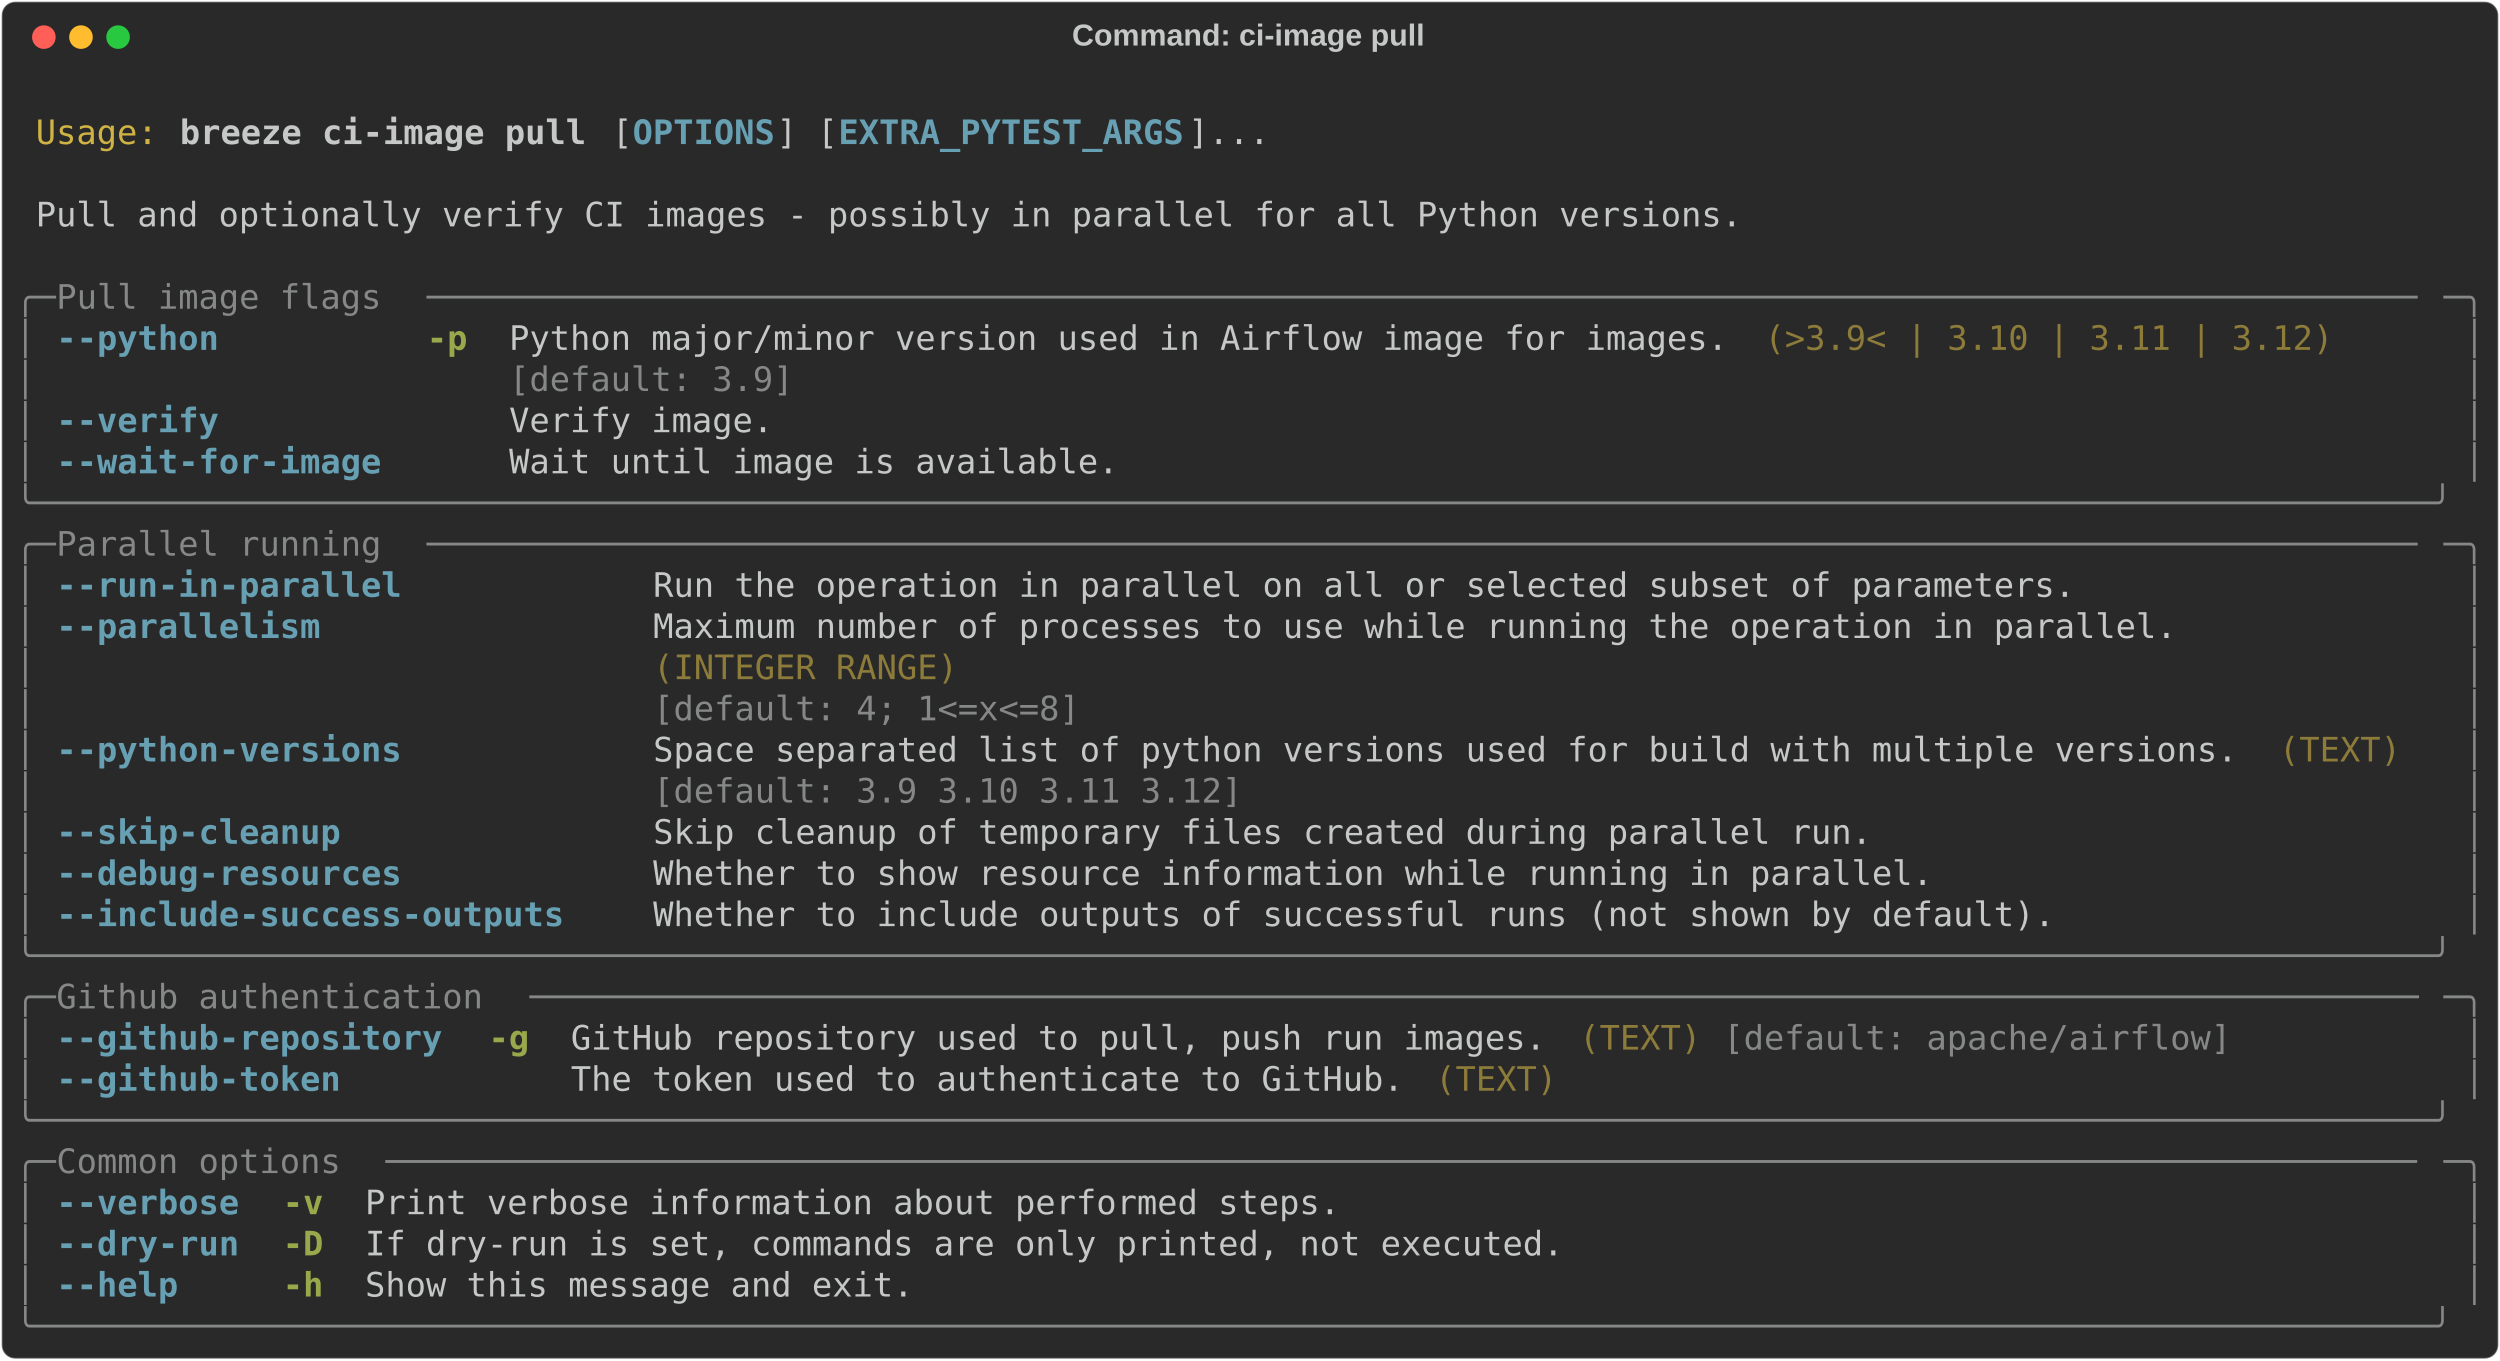
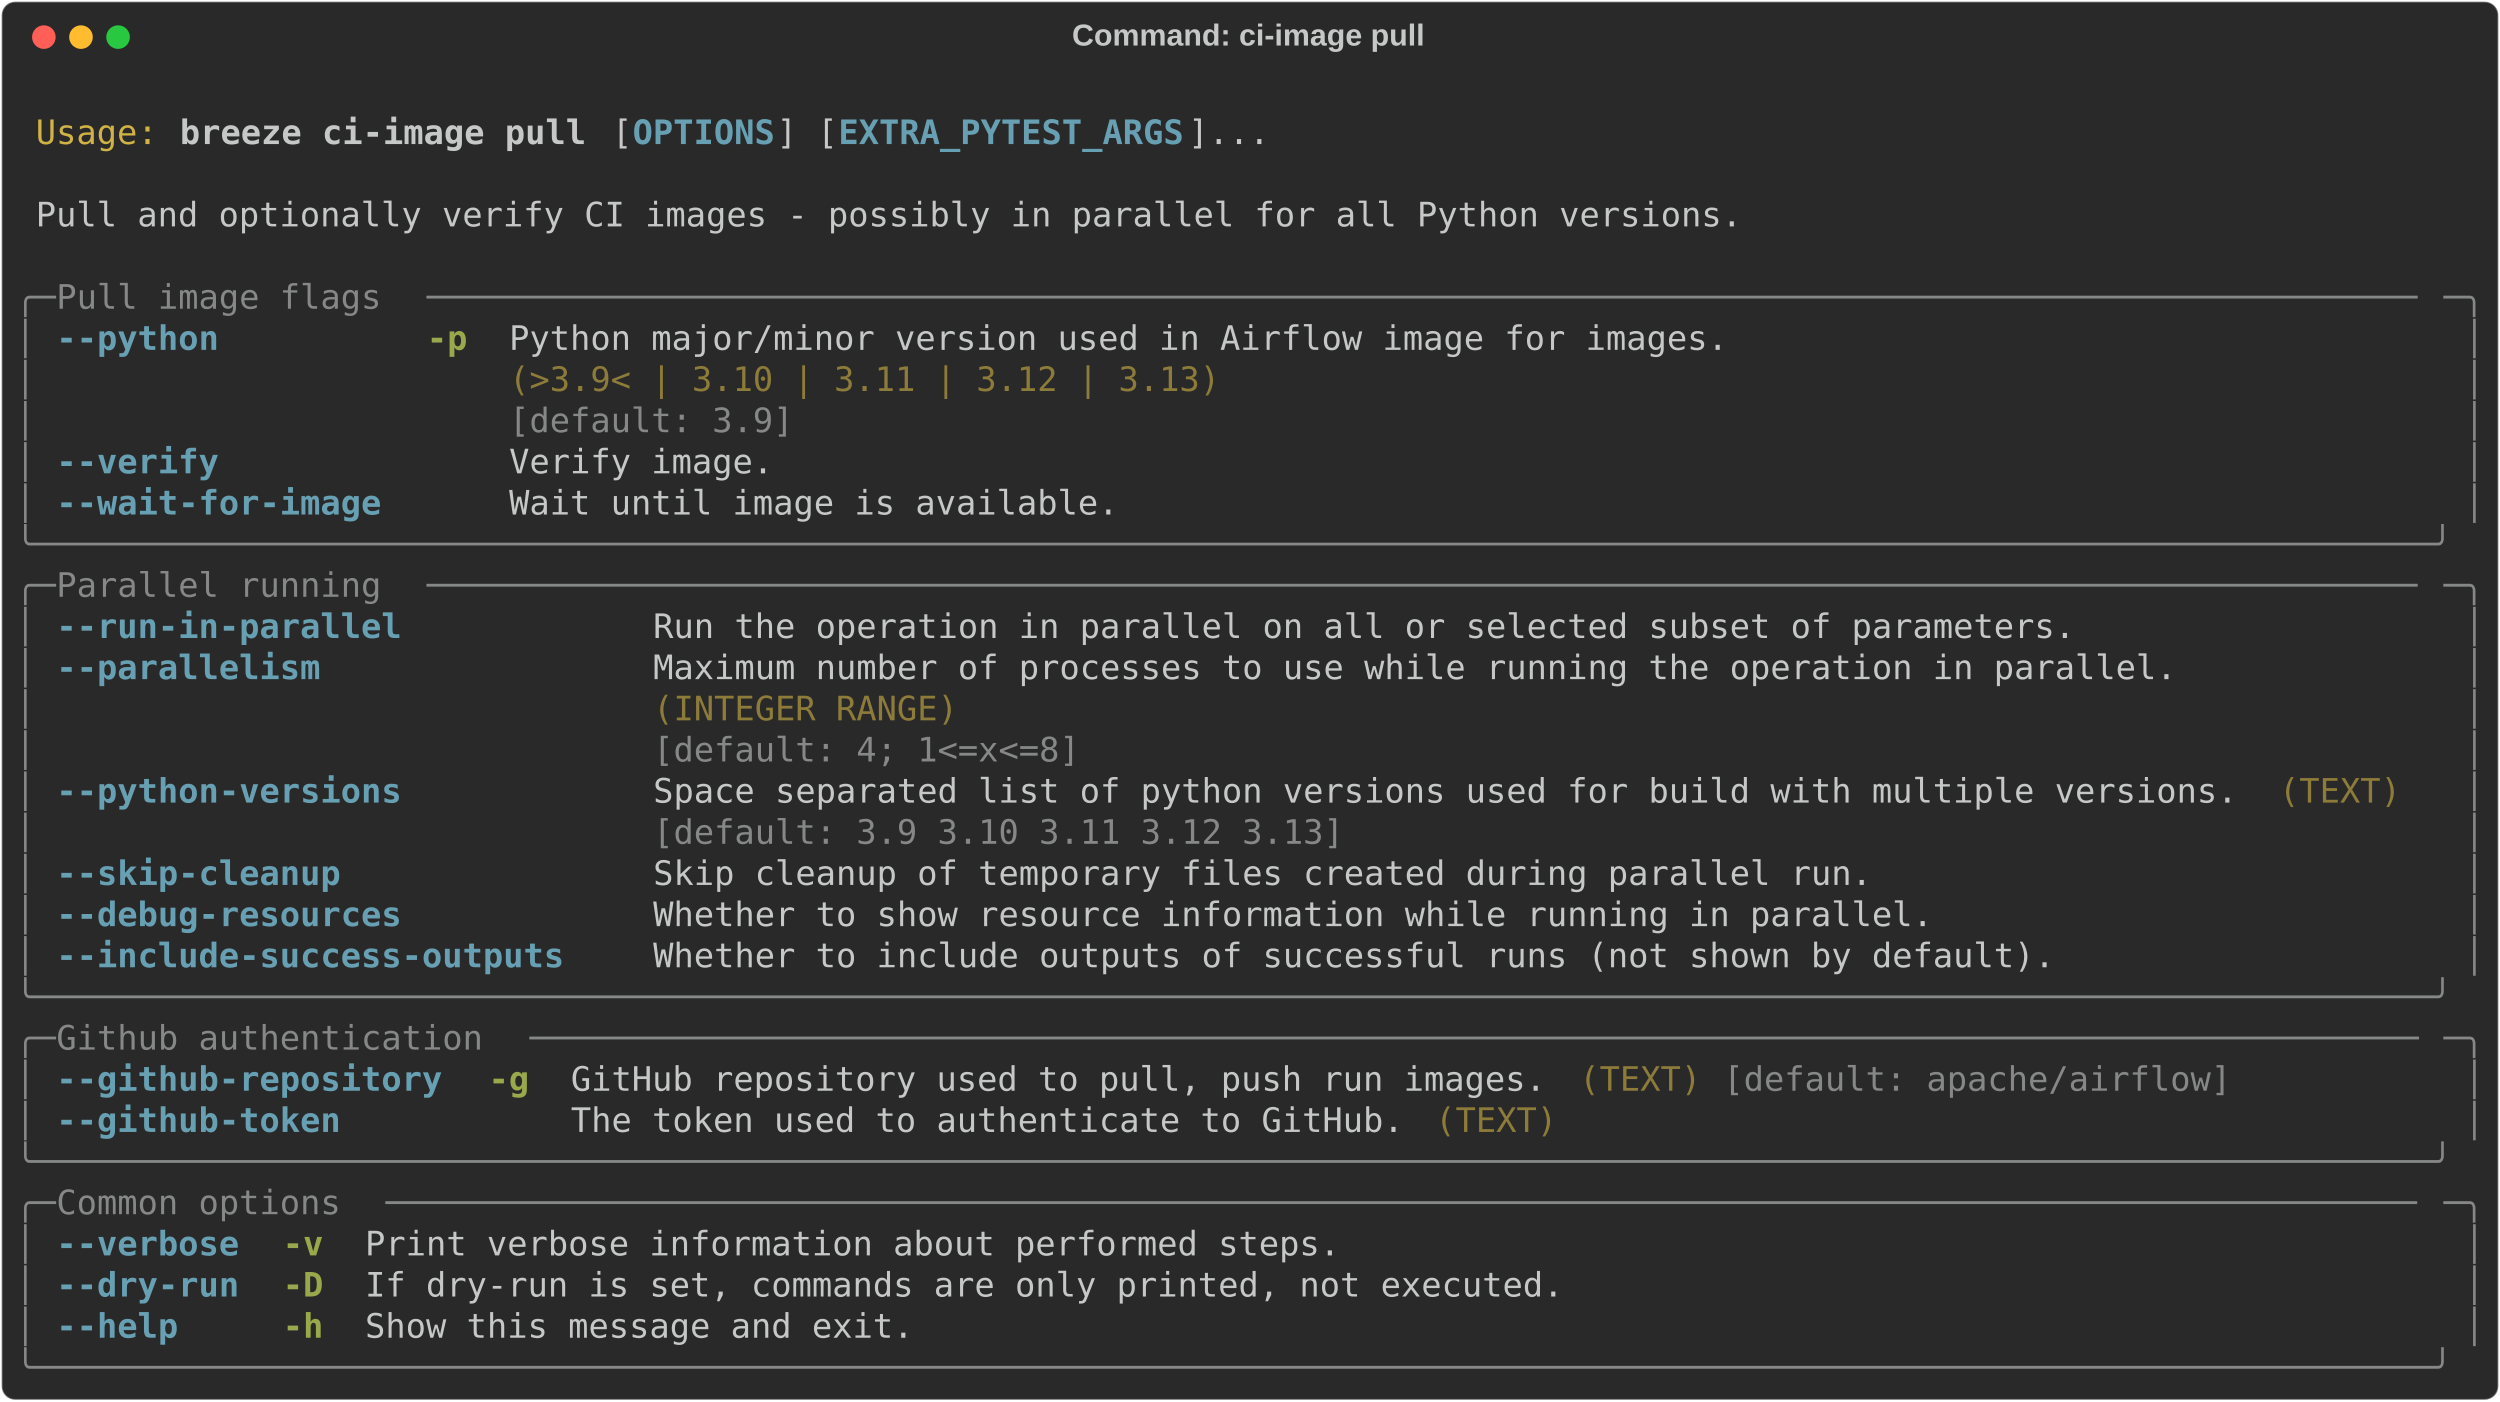
- <svg xmlns="http://www.w3.org/2000/svg" class="rich-terminal" viewBox="0 0 1482 806.4">
+ <svg xmlns="http://www.w3.org/2000/svg" class="rich-terminal" viewBox="0 0 1482 830.8">
  <style>

    @font-face {
        font-family: "Fira Code";
        src: local("FiraCode-Regular"),
                url("https://cdnjs.cloudflare.com/ajax/libs/firacode/6.2.0/woff2/FiraCode-Regular.woff2") format("woff2"),
                url("https://cdnjs.cloudflare.com/ajax/libs/firacode/6.2.0/woff/FiraCode-Regular.woff") format("woff");
        font-style: normal;
        font-weight: 400;
    }
    @font-face {
        font-family: "Fira Code";
        src: local("FiraCode-Bold"),
                url("https://cdnjs.cloudflare.com/ajax/libs/firacode/6.2.0/woff2/FiraCode-Bold.woff2") format("woff2"),
                url("https://cdnjs.cloudflare.com/ajax/libs/firacode/6.2.0/woff/FiraCode-Bold.woff") format("woff");
        font-style: bold;
        font-weight: 700;
    }

    .breeze-ci-image-pull-matrix {
        font-family: Fira Code, monospace;
        font-size: 20px;
        line-height: 24.4px;
        font-variant-east-asian: full-width;
    }

    .breeze-ci-image-pull-title {
        font-size: 18px;
        font-weight: bold;
        font-family: arial;
    }

    .breeze-ci-image-pull-r1 { fill: #c5c8c6 }
.breeze-ci-image-pull-r2 { fill: #d0b344 }
.breeze-ci-image-pull-r3 { fill: #c5c8c6;font-weight: bold }
.breeze-ci-image-pull-r4 { fill: #68a0b3;font-weight: bold }
.breeze-ci-image-pull-r5 { fill: #868887 }
.breeze-ci-image-pull-r6 { fill: #98a84b;font-weight: bold }
.breeze-ci-image-pull-r7 { fill: #8d7b39 }
    </style>
  <defs>
    <clipPath id="breeze-ci-image-pull-clip-terminal">
-       <rect x="0" y="0" width="1463.0" height="755.4" />
+       <rect x="0" y="0" width="1463.0" height="779.8" />
    </clipPath>
    <clipPath id="breeze-ci-image-pull-line-0">
      <rect x="0" y="1.5" width="1464" height="24.65" />
    </clipPath>
    <clipPath id="breeze-ci-image-pull-line-1">
      <rect x="0" y="25.9" width="1464" height="24.65" />
    </clipPath>
    <clipPath id="breeze-ci-image-pull-line-2">
      <rect x="0" y="50.3" width="1464" height="24.65" />
    </clipPath>
    <clipPath id="breeze-ci-image-pull-line-3">
      <rect x="0" y="74.7" width="1464" height="24.65" />
    </clipPath>
    <clipPath id="breeze-ci-image-pull-line-4">
      <rect x="0" y="99.1" width="1464" height="24.65" />
    </clipPath>
    <clipPath id="breeze-ci-image-pull-line-5">
      <rect x="0" y="123.5" width="1464" height="24.65" />
    </clipPath>
    <clipPath id="breeze-ci-image-pull-line-6">
      <rect x="0" y="147.9" width="1464" height="24.65" />
    </clipPath>
    <clipPath id="breeze-ci-image-pull-line-7">
      <rect x="0" y="172.3" width="1464" height="24.65" />
    </clipPath>
    <clipPath id="breeze-ci-image-pull-line-8">
      <rect x="0" y="196.7" width="1464" height="24.65" />
    </clipPath>
    <clipPath id="breeze-ci-image-pull-line-9">
      <rect x="0" y="221.1" width="1464" height="24.65" />
    </clipPath>
    <clipPath id="breeze-ci-image-pull-line-10">
      <rect x="0" y="245.5" width="1464" height="24.65" />
    </clipPath>
    <clipPath id="breeze-ci-image-pull-line-11">
      <rect x="0" y="269.9" width="1464" height="24.65" />
    </clipPath>
    <clipPath id="breeze-ci-image-pull-line-12">
      <rect x="0" y="294.3" width="1464" height="24.65" />
    </clipPath>
    <clipPath id="breeze-ci-image-pull-line-13">
      <rect x="0" y="318.7" width="1464" height="24.65" />
    </clipPath>
    <clipPath id="breeze-ci-image-pull-line-14">
      <rect x="0" y="343.1" width="1464" height="24.65" />
    </clipPath>
    <clipPath id="breeze-ci-image-pull-line-15">
      <rect x="0" y="367.5" width="1464" height="24.65" />
    </clipPath>
    <clipPath id="breeze-ci-image-pull-line-16">
      <rect x="0" y="391.9" width="1464" height="24.65" />
    </clipPath>
    <clipPath id="breeze-ci-image-pull-line-17">
      <rect x="0" y="416.3" width="1464" height="24.65" />
    </clipPath>
    <clipPath id="breeze-ci-image-pull-line-18">
      <rect x="0" y="440.7" width="1464" height="24.65" />
    </clipPath>
    <clipPath id="breeze-ci-image-pull-line-19">
      <rect x="0" y="465.1" width="1464" height="24.65" />
    </clipPath>
    <clipPath id="breeze-ci-image-pull-line-20">
      <rect x="0" y="489.5" width="1464" height="24.65" />
    </clipPath>
    <clipPath id="breeze-ci-image-pull-line-21">
      <rect x="0" y="513.9" width="1464" height="24.65" />
    </clipPath>
    <clipPath id="breeze-ci-image-pull-line-22">
      <rect x="0" y="538.3" width="1464" height="24.65" />
    </clipPath>
    <clipPath id="breeze-ci-image-pull-line-23">
      <rect x="0" y="562.7" width="1464" height="24.65" />
    </clipPath>
    <clipPath id="breeze-ci-image-pull-line-24">
      <rect x="0" y="587.1" width="1464" height="24.65" />
    </clipPath>
    <clipPath id="breeze-ci-image-pull-line-25">
      <rect x="0" y="611.5" width="1464" height="24.65" />
    </clipPath>
    <clipPath id="breeze-ci-image-pull-line-26">
      <rect x="0" y="635.9" width="1464" height="24.65" />
    </clipPath>
    <clipPath id="breeze-ci-image-pull-line-27">
      <rect x="0" y="660.3" width="1464" height="24.65" />
    </clipPath>
    <clipPath id="breeze-ci-image-pull-line-28">
      <rect x="0" y="684.7" width="1464" height="24.65" />
    </clipPath>
    <clipPath id="breeze-ci-image-pull-line-29">
      <rect x="0" y="709.1" width="1464" height="24.65" />
    </clipPath>
+     <clipPath id="breeze-ci-image-pull-line-30">
+       <rect x="0" y="733.5" width="1464" height="24.65" />
+     </clipPath>
  </defs>
-   <rect fill="#292929" stroke="rgba(255,255,255,0.35)" stroke-width="1" x="1" y="1" width="1480" height="804.4" rx="8" />
+   <rect fill="#292929" stroke="rgba(255,255,255,0.35)" stroke-width="1" x="1" y="1" width="1480" height="828.8" rx="8" />
  <text class="breeze-ci-image-pull-title" fill="#c5c8c6" text-anchor="middle" x="740" y="27">Command: ci-image pull</text>
  <g transform="translate(26,22)">
    <circle cx="0" cy="0" r="7" fill="#ff5f57" />
    <circle cx="22" cy="0" r="7" fill="#febc2e" />
    <circle cx="44" cy="0" r="7" fill="#28c840" />
  </g>
  <g transform="translate(9, 41)" clip-path="url(#breeze-ci-image-pull-clip-terminal)">
    <g class="breeze-ci-image-pull-matrix">
      <text class="breeze-ci-image-pull-r1" x="1464" y="20" textLength="12.2" clip-path="url(#breeze-ci-image-pull-line-0)">
</text>
      <text class="breeze-ci-image-pull-r2" x="12.2" y="44.4" textLength="73.2" clip-path="url(#breeze-ci-image-pull-line-1)">Usage:</text>
      <text class="breeze-ci-image-pull-r3" x="97.6" y="44.4" textLength="244" clip-path="url(#breeze-ci-image-pull-line-1)">breeze ci-image pull</text>
      <text class="breeze-ci-image-pull-r1" x="353.8" y="44.4" textLength="12.2" clip-path="url(#breeze-ci-image-pull-line-1)">[</text>
      <text class="breeze-ci-image-pull-r4" x="366" y="44.4" textLength="85.4" clip-path="url(#breeze-ci-image-pull-line-1)">OPTIONS</text>
      <text class="breeze-ci-image-pull-r1" x="451.4" y="44.4" textLength="36.6" clip-path="url(#breeze-ci-image-pull-line-1)">] [</text>
      <text class="breeze-ci-image-pull-r4" x="488" y="44.4" textLength="207.4" clip-path="url(#breeze-ci-image-pull-line-1)">EXTRA_PYTEST_ARGS</text>
      <text class="breeze-ci-image-pull-r1" x="695.4" y="44.4" textLength="48.8" clip-path="url(#breeze-ci-image-pull-line-1)">]...</text>
      <text class="breeze-ci-image-pull-r1" x="1464" y="44.4" textLength="12.2" clip-path="url(#breeze-ci-image-pull-line-1)">
</text>
      <text class="breeze-ci-image-pull-r1" x="1464" y="68.8" textLength="12.2" clip-path="url(#breeze-ci-image-pull-line-2)">
</text>
      <text class="breeze-ci-image-pull-r1" x="12.2" y="93.2" textLength="1024.8" clip-path="url(#breeze-ci-image-pull-line-3)">Pull and optionally verify CI images - possibly in parallel for all Python versions.</text>
      <text class="breeze-ci-image-pull-r1" x="1464" y="93.2" textLength="12.2" clip-path="url(#breeze-ci-image-pull-line-3)">
</text>
      <text class="breeze-ci-image-pull-r1" x="1464" y="117.6" textLength="12.2" clip-path="url(#breeze-ci-image-pull-line-4)">
</text>
      <text class="breeze-ci-image-pull-r5" x="0" y="142" textLength="24.4" clip-path="url(#breeze-ci-image-pull-line-5)">╭─</text>
      <text class="breeze-ci-image-pull-r5" x="24.4" y="142" textLength="219.6" clip-path="url(#breeze-ci-image-pull-line-5)"> Pull image flags </text>
      <text class="breeze-ci-image-pull-r5" x="244" y="142" textLength="1195.6" clip-path="url(#breeze-ci-image-pull-line-5)">──────────────────────────────────────────────────────────────────────────────────────────────────</text>
      <text class="breeze-ci-image-pull-r5" x="1439.6" y="142" textLength="24.4" clip-path="url(#breeze-ci-image-pull-line-5)">─╮</text>
      <text class="breeze-ci-image-pull-r1" x="1464" y="142" textLength="12.2" clip-path="url(#breeze-ci-image-pull-line-5)">
</text>
      <text class="breeze-ci-image-pull-r5" x="0" y="166.4" textLength="12.2" clip-path="url(#breeze-ci-image-pull-line-6)">│</text>
      <text class="breeze-ci-image-pull-r4" x="24.4" y="166.4" textLength="97.6" clip-path="url(#breeze-ci-image-pull-line-6)">--python</text>
      <text class="breeze-ci-image-pull-r6" x="244" y="166.4" textLength="24.4" clip-path="url(#breeze-ci-image-pull-line-6)">-p</text>
      <text class="breeze-ci-image-pull-r1" x="292.8" y="166.4" textLength="732" clip-path="url(#breeze-ci-image-pull-line-6)">Python major/minor version used in Airflow image for images.</text>
-       <text class="breeze-ci-image-pull-r7" x="1037" y="166.4" textLength="341.6" clip-path="url(#breeze-ci-image-pull-line-6)">(&gt;3.9&lt; | 3.10 | 3.11 | 3.12)</text>
      <text class="breeze-ci-image-pull-r5" x="1451.8" y="166.4" textLength="12.2" clip-path="url(#breeze-ci-image-pull-line-6)">│</text>
      <text class="breeze-ci-image-pull-r1" x="1464" y="166.4" textLength="12.2" clip-path="url(#breeze-ci-image-pull-line-6)">
</text>
      <text class="breeze-ci-image-pull-r5" x="0" y="190.8" textLength="12.2" clip-path="url(#breeze-ci-image-pull-line-7)">│</text>
-       <text class="breeze-ci-image-pull-r5" x="292.8" y="190.8" textLength="732" clip-path="url(#breeze-ci-image-pull-line-7)">[default: 3.9]                                              </text>
+       <text class="breeze-ci-image-pull-r7" x="292.8" y="190.8" textLength="732" clip-path="url(#breeze-ci-image-pull-line-7)">(&gt;3.9&lt; | 3.10 | 3.11 | 3.12 | 3.13)                         </text>
      <text class="breeze-ci-image-pull-r5" x="1451.8" y="190.8" textLength="12.2" clip-path="url(#breeze-ci-image-pull-line-7)">│</text>
      <text class="breeze-ci-image-pull-r1" x="1464" y="190.8" textLength="12.2" clip-path="url(#breeze-ci-image-pull-line-7)">
</text>
      <text class="breeze-ci-image-pull-r5" x="0" y="215.2" textLength="12.2" clip-path="url(#breeze-ci-image-pull-line-8)">│</text>
-       <text class="breeze-ci-image-pull-r4" x="24.4" y="215.2" textLength="97.6" clip-path="url(#breeze-ci-image-pull-line-8)">--verify</text>
-       <text class="breeze-ci-image-pull-r1" x="292.8" y="215.2" textLength="158.6" clip-path="url(#breeze-ci-image-pull-line-8)">Verify image.</text>
+       <text class="breeze-ci-image-pull-r5" x="292.8" y="215.2" textLength="732" clip-path="url(#breeze-ci-image-pull-line-8)">[default: 3.9]                                              </text>
      <text class="breeze-ci-image-pull-r5" x="1451.8" y="215.2" textLength="12.2" clip-path="url(#breeze-ci-image-pull-line-8)">│</text>
      <text class="breeze-ci-image-pull-r1" x="1464" y="215.2" textLength="12.2" clip-path="url(#breeze-ci-image-pull-line-8)">
</text>
      <text class="breeze-ci-image-pull-r5" x="0" y="239.6" textLength="12.2" clip-path="url(#breeze-ci-image-pull-line-9)">│</text>
-       <text class="breeze-ci-image-pull-r4" x="24.4" y="239.6" textLength="195.2" clip-path="url(#breeze-ci-image-pull-line-9)">--wait-for-image</text>
-       <text class="breeze-ci-image-pull-r1" x="292.8" y="239.6" textLength="366" clip-path="url(#breeze-ci-image-pull-line-9)">Wait until image is available.</text>
+       <text class="breeze-ci-image-pull-r4" x="24.4" y="239.6" textLength="97.6" clip-path="url(#breeze-ci-image-pull-line-9)">--verify</text>
+       <text class="breeze-ci-image-pull-r1" x="292.8" y="239.6" textLength="158.6" clip-path="url(#breeze-ci-image-pull-line-9)">Verify image.</text>
      <text class="breeze-ci-image-pull-r5" x="1451.8" y="239.6" textLength="12.2" clip-path="url(#breeze-ci-image-pull-line-9)">│</text>
      <text class="breeze-ci-image-pull-r1" x="1464" y="239.6" textLength="12.2" clip-path="url(#breeze-ci-image-pull-line-9)">
</text>
-       <text class="breeze-ci-image-pull-r5" x="0" y="264" textLength="1464" clip-path="url(#breeze-ci-image-pull-line-10)">╰──────────────────────────────────────────────────────────────────────────────────────────────────────────────────────╯</text>
+       <text class="breeze-ci-image-pull-r5" x="0" y="264" textLength="12.2" clip-path="url(#breeze-ci-image-pull-line-10)">│</text>
+       <text class="breeze-ci-image-pull-r4" x="24.4" y="264" textLength="195.2" clip-path="url(#breeze-ci-image-pull-line-10)">--wait-for-image</text>
+       <text class="breeze-ci-image-pull-r1" x="292.8" y="264" textLength="366" clip-path="url(#breeze-ci-image-pull-line-10)">Wait until image is available.</text>
+       <text class="breeze-ci-image-pull-r5" x="1451.8" y="264" textLength="12.2" clip-path="url(#breeze-ci-image-pull-line-10)">│</text>
      <text class="breeze-ci-image-pull-r1" x="1464" y="264" textLength="12.2" clip-path="url(#breeze-ci-image-pull-line-10)">
</text>
-       <text class="breeze-ci-image-pull-r5" x="0" y="288.4" textLength="24.4" clip-path="url(#breeze-ci-image-pull-line-11)">╭─</text>
-       <text class="breeze-ci-image-pull-r5" x="24.4" y="288.4" textLength="219.6" clip-path="url(#breeze-ci-image-pull-line-11)"> Parallel running </text>
-       <text class="breeze-ci-image-pull-r5" x="244" y="288.4" textLength="1195.6" clip-path="url(#breeze-ci-image-pull-line-11)">──────────────────────────────────────────────────────────────────────────────────────────────────</text>
-       <text class="breeze-ci-image-pull-r5" x="1439.6" y="288.4" textLength="24.4" clip-path="url(#breeze-ci-image-pull-line-11)">─╮</text>
+       <text class="breeze-ci-image-pull-r5" x="0" y="288.4" textLength="1464" clip-path="url(#breeze-ci-image-pull-line-11)">╰──────────────────────────────────────────────────────────────────────────────────────────────────────────────────────╯</text>
      <text class="breeze-ci-image-pull-r1" x="1464" y="288.4" textLength="12.2" clip-path="url(#breeze-ci-image-pull-line-11)">
</text>
-       <text class="breeze-ci-image-pull-r5" x="0" y="312.8" textLength="12.2" clip-path="url(#breeze-ci-image-pull-line-12)">│</text>
-       <text class="breeze-ci-image-pull-r4" x="24.4" y="312.8" textLength="207.4" clip-path="url(#breeze-ci-image-pull-line-12)">--run-in-parallel</text>
-       <text class="breeze-ci-image-pull-r1" x="378.2" y="312.8" textLength="854" clip-path="url(#breeze-ci-image-pull-line-12)">Run the operation in parallel on all or selected subset of parameters.</text>
-       <text class="breeze-ci-image-pull-r5" x="1451.8" y="312.8" textLength="12.2" clip-path="url(#breeze-ci-image-pull-line-12)">│</text>
+       <text class="breeze-ci-image-pull-r5" x="0" y="312.8" textLength="24.4" clip-path="url(#breeze-ci-image-pull-line-12)">╭─</text>
+       <text class="breeze-ci-image-pull-r5" x="24.4" y="312.8" textLength="219.6" clip-path="url(#breeze-ci-image-pull-line-12)"> Parallel running </text>
+       <text class="breeze-ci-image-pull-r5" x="244" y="312.8" textLength="1195.6" clip-path="url(#breeze-ci-image-pull-line-12)">──────────────────────────────────────────────────────────────────────────────────────────────────</text>
+       <text class="breeze-ci-image-pull-r5" x="1439.6" y="312.8" textLength="24.4" clip-path="url(#breeze-ci-image-pull-line-12)">─╮</text>
      <text class="breeze-ci-image-pull-r1" x="1464" y="312.8" textLength="12.2" clip-path="url(#breeze-ci-image-pull-line-12)">
</text>
      <text class="breeze-ci-image-pull-r5" x="0" y="337.2" textLength="12.2" clip-path="url(#breeze-ci-image-pull-line-13)">│</text>
-       <text class="breeze-ci-image-pull-r4" x="24.4" y="337.2" textLength="158.6" clip-path="url(#breeze-ci-image-pull-line-13)">--parallelism</text>
-       <text class="breeze-ci-image-pull-r1" x="378.2" y="337.2" textLength="915" clip-path="url(#breeze-ci-image-pull-line-13)">Maximum number of processes to use while running the operation in parallel.</text>
+       <text class="breeze-ci-image-pull-r4" x="24.4" y="337.2" textLength="207.4" clip-path="url(#breeze-ci-image-pull-line-13)">--run-in-parallel</text>
+       <text class="breeze-ci-image-pull-r1" x="378.2" y="337.2" textLength="854" clip-path="url(#breeze-ci-image-pull-line-13)">Run the operation in parallel on all or selected subset of parameters.</text>
      <text class="breeze-ci-image-pull-r5" x="1451.8" y="337.2" textLength="12.2" clip-path="url(#breeze-ci-image-pull-line-13)">│</text>
      <text class="breeze-ci-image-pull-r1" x="1464" y="337.2" textLength="12.2" clip-path="url(#breeze-ci-image-pull-line-13)">
</text>
      <text class="breeze-ci-image-pull-r5" x="0" y="361.6" textLength="12.2" clip-path="url(#breeze-ci-image-pull-line-14)">│</text>
-       <text class="breeze-ci-image-pull-r7" x="378.2" y="361.6" textLength="915" clip-path="url(#breeze-ci-image-pull-line-14)">(INTEGER RANGE)                                                            </text>
+       <text class="breeze-ci-image-pull-r4" x="24.4" y="361.6" textLength="158.6" clip-path="url(#breeze-ci-image-pull-line-14)">--parallelism</text>
+       <text class="breeze-ci-image-pull-r1" x="378.2" y="361.6" textLength="915" clip-path="url(#breeze-ci-image-pull-line-14)">Maximum number of processes to use while running the operation in parallel.</text>
      <text class="breeze-ci-image-pull-r5" x="1451.8" y="361.6" textLength="12.2" clip-path="url(#breeze-ci-image-pull-line-14)">│</text>
      <text class="breeze-ci-image-pull-r1" x="1464" y="361.6" textLength="12.2" clip-path="url(#breeze-ci-image-pull-line-14)">
</text>
      <text class="breeze-ci-image-pull-r5" x="0" y="386" textLength="12.2" clip-path="url(#breeze-ci-image-pull-line-15)">│</text>
-       <text class="breeze-ci-image-pull-r5" x="378.2" y="386" textLength="915" clip-path="url(#breeze-ci-image-pull-line-15)">[default: 4; 1&lt;=x&lt;=8]                                                      </text>
+       <text class="breeze-ci-image-pull-r7" x="378.2" y="386" textLength="915" clip-path="url(#breeze-ci-image-pull-line-15)">(INTEGER RANGE)                                                            </text>
      <text class="breeze-ci-image-pull-r5" x="1451.8" y="386" textLength="12.2" clip-path="url(#breeze-ci-image-pull-line-15)">│</text>
      <text class="breeze-ci-image-pull-r1" x="1464" y="386" textLength="12.2" clip-path="url(#breeze-ci-image-pull-line-15)">
</text>
      <text class="breeze-ci-image-pull-r5" x="0" y="410.4" textLength="12.2" clip-path="url(#breeze-ci-image-pull-line-16)">│</text>
-       <text class="breeze-ci-image-pull-r4" x="24.4" y="410.4" textLength="207.4" clip-path="url(#breeze-ci-image-pull-line-16)">--python-versions</text>
-       <text class="breeze-ci-image-pull-r1" x="378.2" y="410.4" textLength="951.6" clip-path="url(#breeze-ci-image-pull-line-16)">Space separated list of python versions used for build with multiple versions.</text>
-       <text class="breeze-ci-image-pull-r7" x="1342" y="410.4" textLength="73.2" clip-path="url(#breeze-ci-image-pull-line-16)">(TEXT)</text>
+       <text class="breeze-ci-image-pull-r5" x="378.2" y="410.4" textLength="915" clip-path="url(#breeze-ci-image-pull-line-16)">[default: 4; 1&lt;=x&lt;=8]                                                      </text>
      <text class="breeze-ci-image-pull-r5" x="1451.8" y="410.4" textLength="12.2" clip-path="url(#breeze-ci-image-pull-line-16)">│</text>
      <text class="breeze-ci-image-pull-r1" x="1464" y="410.4" textLength="12.2" clip-path="url(#breeze-ci-image-pull-line-16)">
</text>
      <text class="breeze-ci-image-pull-r5" x="0" y="434.8" textLength="12.2" clip-path="url(#breeze-ci-image-pull-line-17)">│</text>
-       <text class="breeze-ci-image-pull-r5" x="378.2" y="434.8" textLength="951.6" clip-path="url(#breeze-ci-image-pull-line-17)">[default: 3.9 3.10 3.11 3.12]                                                 </text>
+       <text class="breeze-ci-image-pull-r4" x="24.4" y="434.8" textLength="207.4" clip-path="url(#breeze-ci-image-pull-line-17)">--python-versions</text>
+       <text class="breeze-ci-image-pull-r1" x="378.2" y="434.8" textLength="951.6" clip-path="url(#breeze-ci-image-pull-line-17)">Space separated list of python versions used for build with multiple versions.</text>
+       <text class="breeze-ci-image-pull-r7" x="1342" y="434.8" textLength="73.2" clip-path="url(#breeze-ci-image-pull-line-17)">(TEXT)</text>
      <text class="breeze-ci-image-pull-r5" x="1451.8" y="434.8" textLength="12.2" clip-path="url(#breeze-ci-image-pull-line-17)">│</text>
      <text class="breeze-ci-image-pull-r1" x="1464" y="434.8" textLength="12.2" clip-path="url(#breeze-ci-image-pull-line-17)">
</text>
      <text class="breeze-ci-image-pull-r5" x="0" y="459.2" textLength="12.2" clip-path="url(#breeze-ci-image-pull-line-18)">│</text>
-       <text class="breeze-ci-image-pull-r4" x="24.4" y="459.2" textLength="170.8" clip-path="url(#breeze-ci-image-pull-line-18)">--skip-cleanup</text>
-       <text class="breeze-ci-image-pull-r1" x="378.2" y="459.2" textLength="732" clip-path="url(#breeze-ci-image-pull-line-18)">Skip cleanup of temporary files created during parallel run.</text>
+       <text class="breeze-ci-image-pull-r5" x="378.2" y="459.2" textLength="951.6" clip-path="url(#breeze-ci-image-pull-line-18)">[default: 3.9 3.10 3.11 3.12 3.13]                                            </text>
      <text class="breeze-ci-image-pull-r5" x="1451.8" y="459.2" textLength="12.2" clip-path="url(#breeze-ci-image-pull-line-18)">│</text>
      <text class="breeze-ci-image-pull-r1" x="1464" y="459.2" textLength="12.2" clip-path="url(#breeze-ci-image-pull-line-18)">
</text>
      <text class="breeze-ci-image-pull-r5" x="0" y="483.6" textLength="12.2" clip-path="url(#breeze-ci-image-pull-line-19)">│</text>
-       <text class="breeze-ci-image-pull-r4" x="24.4" y="483.6" textLength="207.4" clip-path="url(#breeze-ci-image-pull-line-19)">--debug-resources</text>
-       <text class="breeze-ci-image-pull-r1" x="378.2" y="483.6" textLength="768.6" clip-path="url(#breeze-ci-image-pull-line-19)">Whether to show resource information while running in parallel.</text>
+       <text class="breeze-ci-image-pull-r4" x="24.4" y="483.6" textLength="170.8" clip-path="url(#breeze-ci-image-pull-line-19)">--skip-cleanup</text>
+       <text class="breeze-ci-image-pull-r1" x="378.2" y="483.6" textLength="732" clip-path="url(#breeze-ci-image-pull-line-19)">Skip cleanup of temporary files created during parallel run.</text>
      <text class="breeze-ci-image-pull-r5" x="1451.8" y="483.6" textLength="12.2" clip-path="url(#breeze-ci-image-pull-line-19)">│</text>
      <text class="breeze-ci-image-pull-r1" x="1464" y="483.6" textLength="12.2" clip-path="url(#breeze-ci-image-pull-line-19)">
</text>
      <text class="breeze-ci-image-pull-r5" x="0" y="508" textLength="12.2" clip-path="url(#breeze-ci-image-pull-line-20)">│</text>
-       <text class="breeze-ci-image-pull-r4" x="24.4" y="508" textLength="305" clip-path="url(#breeze-ci-image-pull-line-20)">--include-success-outputs</text>
-       <text class="breeze-ci-image-pull-r1" x="378.2" y="508" textLength="841.8" clip-path="url(#breeze-ci-image-pull-line-20)">Whether to include outputs of successful runs (not shown by default).</text>
+       <text class="breeze-ci-image-pull-r4" x="24.4" y="508" textLength="207.4" clip-path="url(#breeze-ci-image-pull-line-20)">--debug-resources</text>
+       <text class="breeze-ci-image-pull-r1" x="378.2" y="508" textLength="768.6" clip-path="url(#breeze-ci-image-pull-line-20)">Whether to show resource information while running in parallel.</text>
      <text class="breeze-ci-image-pull-r5" x="1451.8" y="508" textLength="12.2" clip-path="url(#breeze-ci-image-pull-line-20)">│</text>
      <text class="breeze-ci-image-pull-r1" x="1464" y="508" textLength="12.2" clip-path="url(#breeze-ci-image-pull-line-20)">
</text>
-       <text class="breeze-ci-image-pull-r5" x="0" y="532.4" textLength="1464" clip-path="url(#breeze-ci-image-pull-line-21)">╰──────────────────────────────────────────────────────────────────────────────────────────────────────────────────────╯</text>
+       <text class="breeze-ci-image-pull-r5" x="0" y="532.4" textLength="12.2" clip-path="url(#breeze-ci-image-pull-line-21)">│</text>
+       <text class="breeze-ci-image-pull-r4" x="24.4" y="532.4" textLength="305" clip-path="url(#breeze-ci-image-pull-line-21)">--include-success-outputs</text>
+       <text class="breeze-ci-image-pull-r1" x="378.2" y="532.4" textLength="841.8" clip-path="url(#breeze-ci-image-pull-line-21)">Whether to include outputs of successful runs (not shown by default).</text>
+       <text class="breeze-ci-image-pull-r5" x="1451.8" y="532.4" textLength="12.2" clip-path="url(#breeze-ci-image-pull-line-21)">│</text>
      <text class="breeze-ci-image-pull-r1" x="1464" y="532.4" textLength="12.2" clip-path="url(#breeze-ci-image-pull-line-21)">
</text>
-       <text class="breeze-ci-image-pull-r5" x="0" y="556.8" textLength="24.4" clip-path="url(#breeze-ci-image-pull-line-22)">╭─</text>
-       <text class="breeze-ci-image-pull-r5" x="24.4" y="556.8" textLength="280.6" clip-path="url(#breeze-ci-image-pull-line-22)"> Github authentication </text>
-       <text class="breeze-ci-image-pull-r5" x="305" y="556.8" textLength="1134.6" clip-path="url(#breeze-ci-image-pull-line-22)">─────────────────────────────────────────────────────────────────────────────────────────────</text>
-       <text class="breeze-ci-image-pull-r5" x="1439.6" y="556.8" textLength="24.4" clip-path="url(#breeze-ci-image-pull-line-22)">─╮</text>
+       <text class="breeze-ci-image-pull-r5" x="0" y="556.8" textLength="1464" clip-path="url(#breeze-ci-image-pull-line-22)">╰──────────────────────────────────────────────────────────────────────────────────────────────────────────────────────╯</text>
      <text class="breeze-ci-image-pull-r1" x="1464" y="556.8" textLength="12.2" clip-path="url(#breeze-ci-image-pull-line-22)">
</text>
-       <text class="breeze-ci-image-pull-r5" x="0" y="581.2" textLength="12.2" clip-path="url(#breeze-ci-image-pull-line-23)">│</text>
-       <text class="breeze-ci-image-pull-r4" x="24.4" y="581.2" textLength="231.8" clip-path="url(#breeze-ci-image-pull-line-23)">--github-repository</text>
-       <text class="breeze-ci-image-pull-r6" x="280.6" y="581.2" textLength="24.4" clip-path="url(#breeze-ci-image-pull-line-23)">-g</text>
-       <text class="breeze-ci-image-pull-r1" x="329.4" y="581.2" textLength="585.6" clip-path="url(#breeze-ci-image-pull-line-23)">GitHub repository used to pull, push run images.</text>
-       <text class="breeze-ci-image-pull-r7" x="927.2" y="581.2" textLength="73.2" clip-path="url(#breeze-ci-image-pull-line-23)">(TEXT)</text>
-       <text class="breeze-ci-image-pull-r5" x="1012.6" y="581.2" textLength="305" clip-path="url(#breeze-ci-image-pull-line-23)">[default: apache/airflow]</text>
-       <text class="breeze-ci-image-pull-r5" x="1451.8" y="581.2" textLength="12.2" clip-path="url(#breeze-ci-image-pull-line-23)">│</text>
+       <text class="breeze-ci-image-pull-r5" x="0" y="581.2" textLength="24.4" clip-path="url(#breeze-ci-image-pull-line-23)">╭─</text>
+       <text class="breeze-ci-image-pull-r5" x="24.4" y="581.2" textLength="280.6" clip-path="url(#breeze-ci-image-pull-line-23)"> Github authentication </text>
+       <text class="breeze-ci-image-pull-r5" x="305" y="581.2" textLength="1134.6" clip-path="url(#breeze-ci-image-pull-line-23)">─────────────────────────────────────────────────────────────────────────────────────────────</text>
+       <text class="breeze-ci-image-pull-r5" x="1439.6" y="581.2" textLength="24.4" clip-path="url(#breeze-ci-image-pull-line-23)">─╮</text>
      <text class="breeze-ci-image-pull-r1" x="1464" y="581.2" textLength="12.2" clip-path="url(#breeze-ci-image-pull-line-23)">
</text>
      <text class="breeze-ci-image-pull-r5" x="0" y="605.6" textLength="12.2" clip-path="url(#breeze-ci-image-pull-line-24)">│</text>
-       <text class="breeze-ci-image-pull-r4" x="24.4" y="605.6" textLength="170.8" clip-path="url(#breeze-ci-image-pull-line-24)">--github-token</text>
-       <text class="breeze-ci-image-pull-r1" x="329.4" y="605.6" textLength="500.2" clip-path="url(#breeze-ci-image-pull-line-24)">The token used to authenticate to GitHub.</text>
-       <text class="breeze-ci-image-pull-r7" x="841.8" y="605.6" textLength="73.2" clip-path="url(#breeze-ci-image-pull-line-24)">(TEXT)</text>
+       <text class="breeze-ci-image-pull-r4" x="24.4" y="605.6" textLength="231.8" clip-path="url(#breeze-ci-image-pull-line-24)">--github-repository</text>
+       <text class="breeze-ci-image-pull-r6" x="280.6" y="605.6" textLength="24.4" clip-path="url(#breeze-ci-image-pull-line-24)">-g</text>
+       <text class="breeze-ci-image-pull-r1" x="329.4" y="605.6" textLength="585.6" clip-path="url(#breeze-ci-image-pull-line-24)">GitHub repository used to pull, push run images.</text>
+       <text class="breeze-ci-image-pull-r7" x="927.2" y="605.6" textLength="73.2" clip-path="url(#breeze-ci-image-pull-line-24)">(TEXT)</text>
+       <text class="breeze-ci-image-pull-r5" x="1012.6" y="605.6" textLength="305" clip-path="url(#breeze-ci-image-pull-line-24)">[default: apache/airflow]</text>
      <text class="breeze-ci-image-pull-r5" x="1451.8" y="605.6" textLength="12.2" clip-path="url(#breeze-ci-image-pull-line-24)">│</text>
      <text class="breeze-ci-image-pull-r1" x="1464" y="605.6" textLength="12.2" clip-path="url(#breeze-ci-image-pull-line-24)">
</text>
-       <text class="breeze-ci-image-pull-r5" x="0" y="630" textLength="1464" clip-path="url(#breeze-ci-image-pull-line-25)">╰──────────────────────────────────────────────────────────────────────────────────────────────────────────────────────╯</text>
+       <text class="breeze-ci-image-pull-r5" x="0" y="630" textLength="12.2" clip-path="url(#breeze-ci-image-pull-line-25)">│</text>
+       <text class="breeze-ci-image-pull-r4" x="24.4" y="630" textLength="170.8" clip-path="url(#breeze-ci-image-pull-line-25)">--github-token</text>
+       <text class="breeze-ci-image-pull-r1" x="329.4" y="630" textLength="500.2" clip-path="url(#breeze-ci-image-pull-line-25)">The token used to authenticate to GitHub.</text>
+       <text class="breeze-ci-image-pull-r7" x="841.8" y="630" textLength="73.2" clip-path="url(#breeze-ci-image-pull-line-25)">(TEXT)</text>
+       <text class="breeze-ci-image-pull-r5" x="1451.8" y="630" textLength="12.2" clip-path="url(#breeze-ci-image-pull-line-25)">│</text>
      <text class="breeze-ci-image-pull-r1" x="1464" y="630" textLength="12.2" clip-path="url(#breeze-ci-image-pull-line-25)">
</text>
-       <text class="breeze-ci-image-pull-r5" x="0" y="654.4" textLength="24.4" clip-path="url(#breeze-ci-image-pull-line-26)">╭─</text>
-       <text class="breeze-ci-image-pull-r5" x="24.4" y="654.4" textLength="195.2" clip-path="url(#breeze-ci-image-pull-line-26)"> Common options </text>
-       <text class="breeze-ci-image-pull-r5" x="219.6" y="654.4" textLength="1220" clip-path="url(#breeze-ci-image-pull-line-26)">────────────────────────────────────────────────────────────────────────────────────────────────────</text>
-       <text class="breeze-ci-image-pull-r5" x="1439.6" y="654.4" textLength="24.4" clip-path="url(#breeze-ci-image-pull-line-26)">─╮</text>
+       <text class="breeze-ci-image-pull-r5" x="0" y="654.4" textLength="1464" clip-path="url(#breeze-ci-image-pull-line-26)">╰──────────────────────────────────────────────────────────────────────────────────────────────────────────────────────╯</text>
      <text class="breeze-ci-image-pull-r1" x="1464" y="654.4" textLength="12.2" clip-path="url(#breeze-ci-image-pull-line-26)">
</text>
-       <text class="breeze-ci-image-pull-r5" x="0" y="678.8" textLength="12.2" clip-path="url(#breeze-ci-image-pull-line-27)">│</text>
-       <text class="breeze-ci-image-pull-r4" x="24.4" y="678.8" textLength="109.8" clip-path="url(#breeze-ci-image-pull-line-27)">--verbose</text>
-       <text class="breeze-ci-image-pull-r6" x="158.6" y="678.8" textLength="24.4" clip-path="url(#breeze-ci-image-pull-line-27)">-v</text>
-       <text class="breeze-ci-image-pull-r1" x="207.4" y="678.8" textLength="585.6" clip-path="url(#breeze-ci-image-pull-line-27)">Print verbose information about performed steps.</text>
-       <text class="breeze-ci-image-pull-r5" x="1451.8" y="678.8" textLength="12.2" clip-path="url(#breeze-ci-image-pull-line-27)">│</text>
+       <text class="breeze-ci-image-pull-r5" x="0" y="678.8" textLength="24.4" clip-path="url(#breeze-ci-image-pull-line-27)">╭─</text>
+       <text class="breeze-ci-image-pull-r5" x="24.4" y="678.8" textLength="195.2" clip-path="url(#breeze-ci-image-pull-line-27)"> Common options </text>
+       <text class="breeze-ci-image-pull-r5" x="219.6" y="678.8" textLength="1220" clip-path="url(#breeze-ci-image-pull-line-27)">────────────────────────────────────────────────────────────────────────────────────────────────────</text>
+       <text class="breeze-ci-image-pull-r5" x="1439.6" y="678.8" textLength="24.4" clip-path="url(#breeze-ci-image-pull-line-27)">─╮</text>
      <text class="breeze-ci-image-pull-r1" x="1464" y="678.8" textLength="12.2" clip-path="url(#breeze-ci-image-pull-line-27)">
</text>
      <text class="breeze-ci-image-pull-r5" x="0" y="703.2" textLength="12.2" clip-path="url(#breeze-ci-image-pull-line-28)">│</text>
-       <text class="breeze-ci-image-pull-r4" x="24.4" y="703.2" textLength="109.8" clip-path="url(#breeze-ci-image-pull-line-28)">--dry-run</text>
-       <text class="breeze-ci-image-pull-r6" x="158.6" y="703.2" textLength="24.4" clip-path="url(#breeze-ci-image-pull-line-28)">-D</text>
-       <text class="breeze-ci-image-pull-r1" x="207.4" y="703.2" textLength="719.8" clip-path="url(#breeze-ci-image-pull-line-28)">If dry-run is set, commands are only printed, not executed.</text>
+       <text class="breeze-ci-image-pull-r4" x="24.4" y="703.2" textLength="109.8" clip-path="url(#breeze-ci-image-pull-line-28)">--verbose</text>
+       <text class="breeze-ci-image-pull-r6" x="158.6" y="703.2" textLength="24.4" clip-path="url(#breeze-ci-image-pull-line-28)">-v</text>
+       <text class="breeze-ci-image-pull-r1" x="207.4" y="703.2" textLength="585.6" clip-path="url(#breeze-ci-image-pull-line-28)">Print verbose information about performed steps.</text>
      <text class="breeze-ci-image-pull-r5" x="1451.8" y="703.2" textLength="12.2" clip-path="url(#breeze-ci-image-pull-line-28)">│</text>
      <text class="breeze-ci-image-pull-r1" x="1464" y="703.2" textLength="12.2" clip-path="url(#breeze-ci-image-pull-line-28)">
</text>
      <text class="breeze-ci-image-pull-r5" x="0" y="727.6" textLength="12.2" clip-path="url(#breeze-ci-image-pull-line-29)">│</text>
-       <text class="breeze-ci-image-pull-r4" x="24.4" y="727.6" textLength="73.2" clip-path="url(#breeze-ci-image-pull-line-29)">--help</text>
-       <text class="breeze-ci-image-pull-r6" x="158.6" y="727.6" textLength="24.4" clip-path="url(#breeze-ci-image-pull-line-29)">-h</text>
-       <text class="breeze-ci-image-pull-r1" x="207.4" y="727.6" textLength="329.4" clip-path="url(#breeze-ci-image-pull-line-29)">Show this message and exit.</text>
+       <text class="breeze-ci-image-pull-r4" x="24.4" y="727.6" textLength="109.8" clip-path="url(#breeze-ci-image-pull-line-29)">--dry-run</text>
+       <text class="breeze-ci-image-pull-r6" x="158.6" y="727.6" textLength="24.4" clip-path="url(#breeze-ci-image-pull-line-29)">-D</text>
+       <text class="breeze-ci-image-pull-r1" x="207.4" y="727.6" textLength="719.8" clip-path="url(#breeze-ci-image-pull-line-29)">If dry-run is set, commands are only printed, not executed.</text>
      <text class="breeze-ci-image-pull-r5" x="1451.8" y="727.6" textLength="12.2" clip-path="url(#breeze-ci-image-pull-line-29)">│</text>
      <text class="breeze-ci-image-pull-r1" x="1464" y="727.6" textLength="12.2" clip-path="url(#breeze-ci-image-pull-line-29)">
</text>
-       <text class="breeze-ci-image-pull-r5" x="0" y="752" textLength="1464" clip-path="url(#breeze-ci-image-pull-line-30)">╰──────────────────────────────────────────────────────────────────────────────────────────────────────────────────────╯</text>
+       <text class="breeze-ci-image-pull-r5" x="0" y="752" textLength="12.2" clip-path="url(#breeze-ci-image-pull-line-30)">│</text>
+       <text class="breeze-ci-image-pull-r4" x="24.4" y="752" textLength="73.2" clip-path="url(#breeze-ci-image-pull-line-30)">--help</text>
+       <text class="breeze-ci-image-pull-r6" x="158.6" y="752" textLength="24.4" clip-path="url(#breeze-ci-image-pull-line-30)">-h</text>
+       <text class="breeze-ci-image-pull-r1" x="207.4" y="752" textLength="329.4" clip-path="url(#breeze-ci-image-pull-line-30)">Show this message and exit.</text>
+       <text class="breeze-ci-image-pull-r5" x="1451.8" y="752" textLength="12.2" clip-path="url(#breeze-ci-image-pull-line-30)">│</text>
      <text class="breeze-ci-image-pull-r1" x="1464" y="752" textLength="12.2" clip-path="url(#breeze-ci-image-pull-line-30)">
+ </text>
+       <text class="breeze-ci-image-pull-r5" x="0" y="776.4" textLength="1464" clip-path="url(#breeze-ci-image-pull-line-31)">╰──────────────────────────────────────────────────────────────────────────────────────────────────────────────────────╯</text>
+       <text class="breeze-ci-image-pull-r1" x="1464" y="776.4" textLength="12.2" clip-path="url(#breeze-ci-image-pull-line-31)">
</text>
    </g>
  </g>
</svg>
